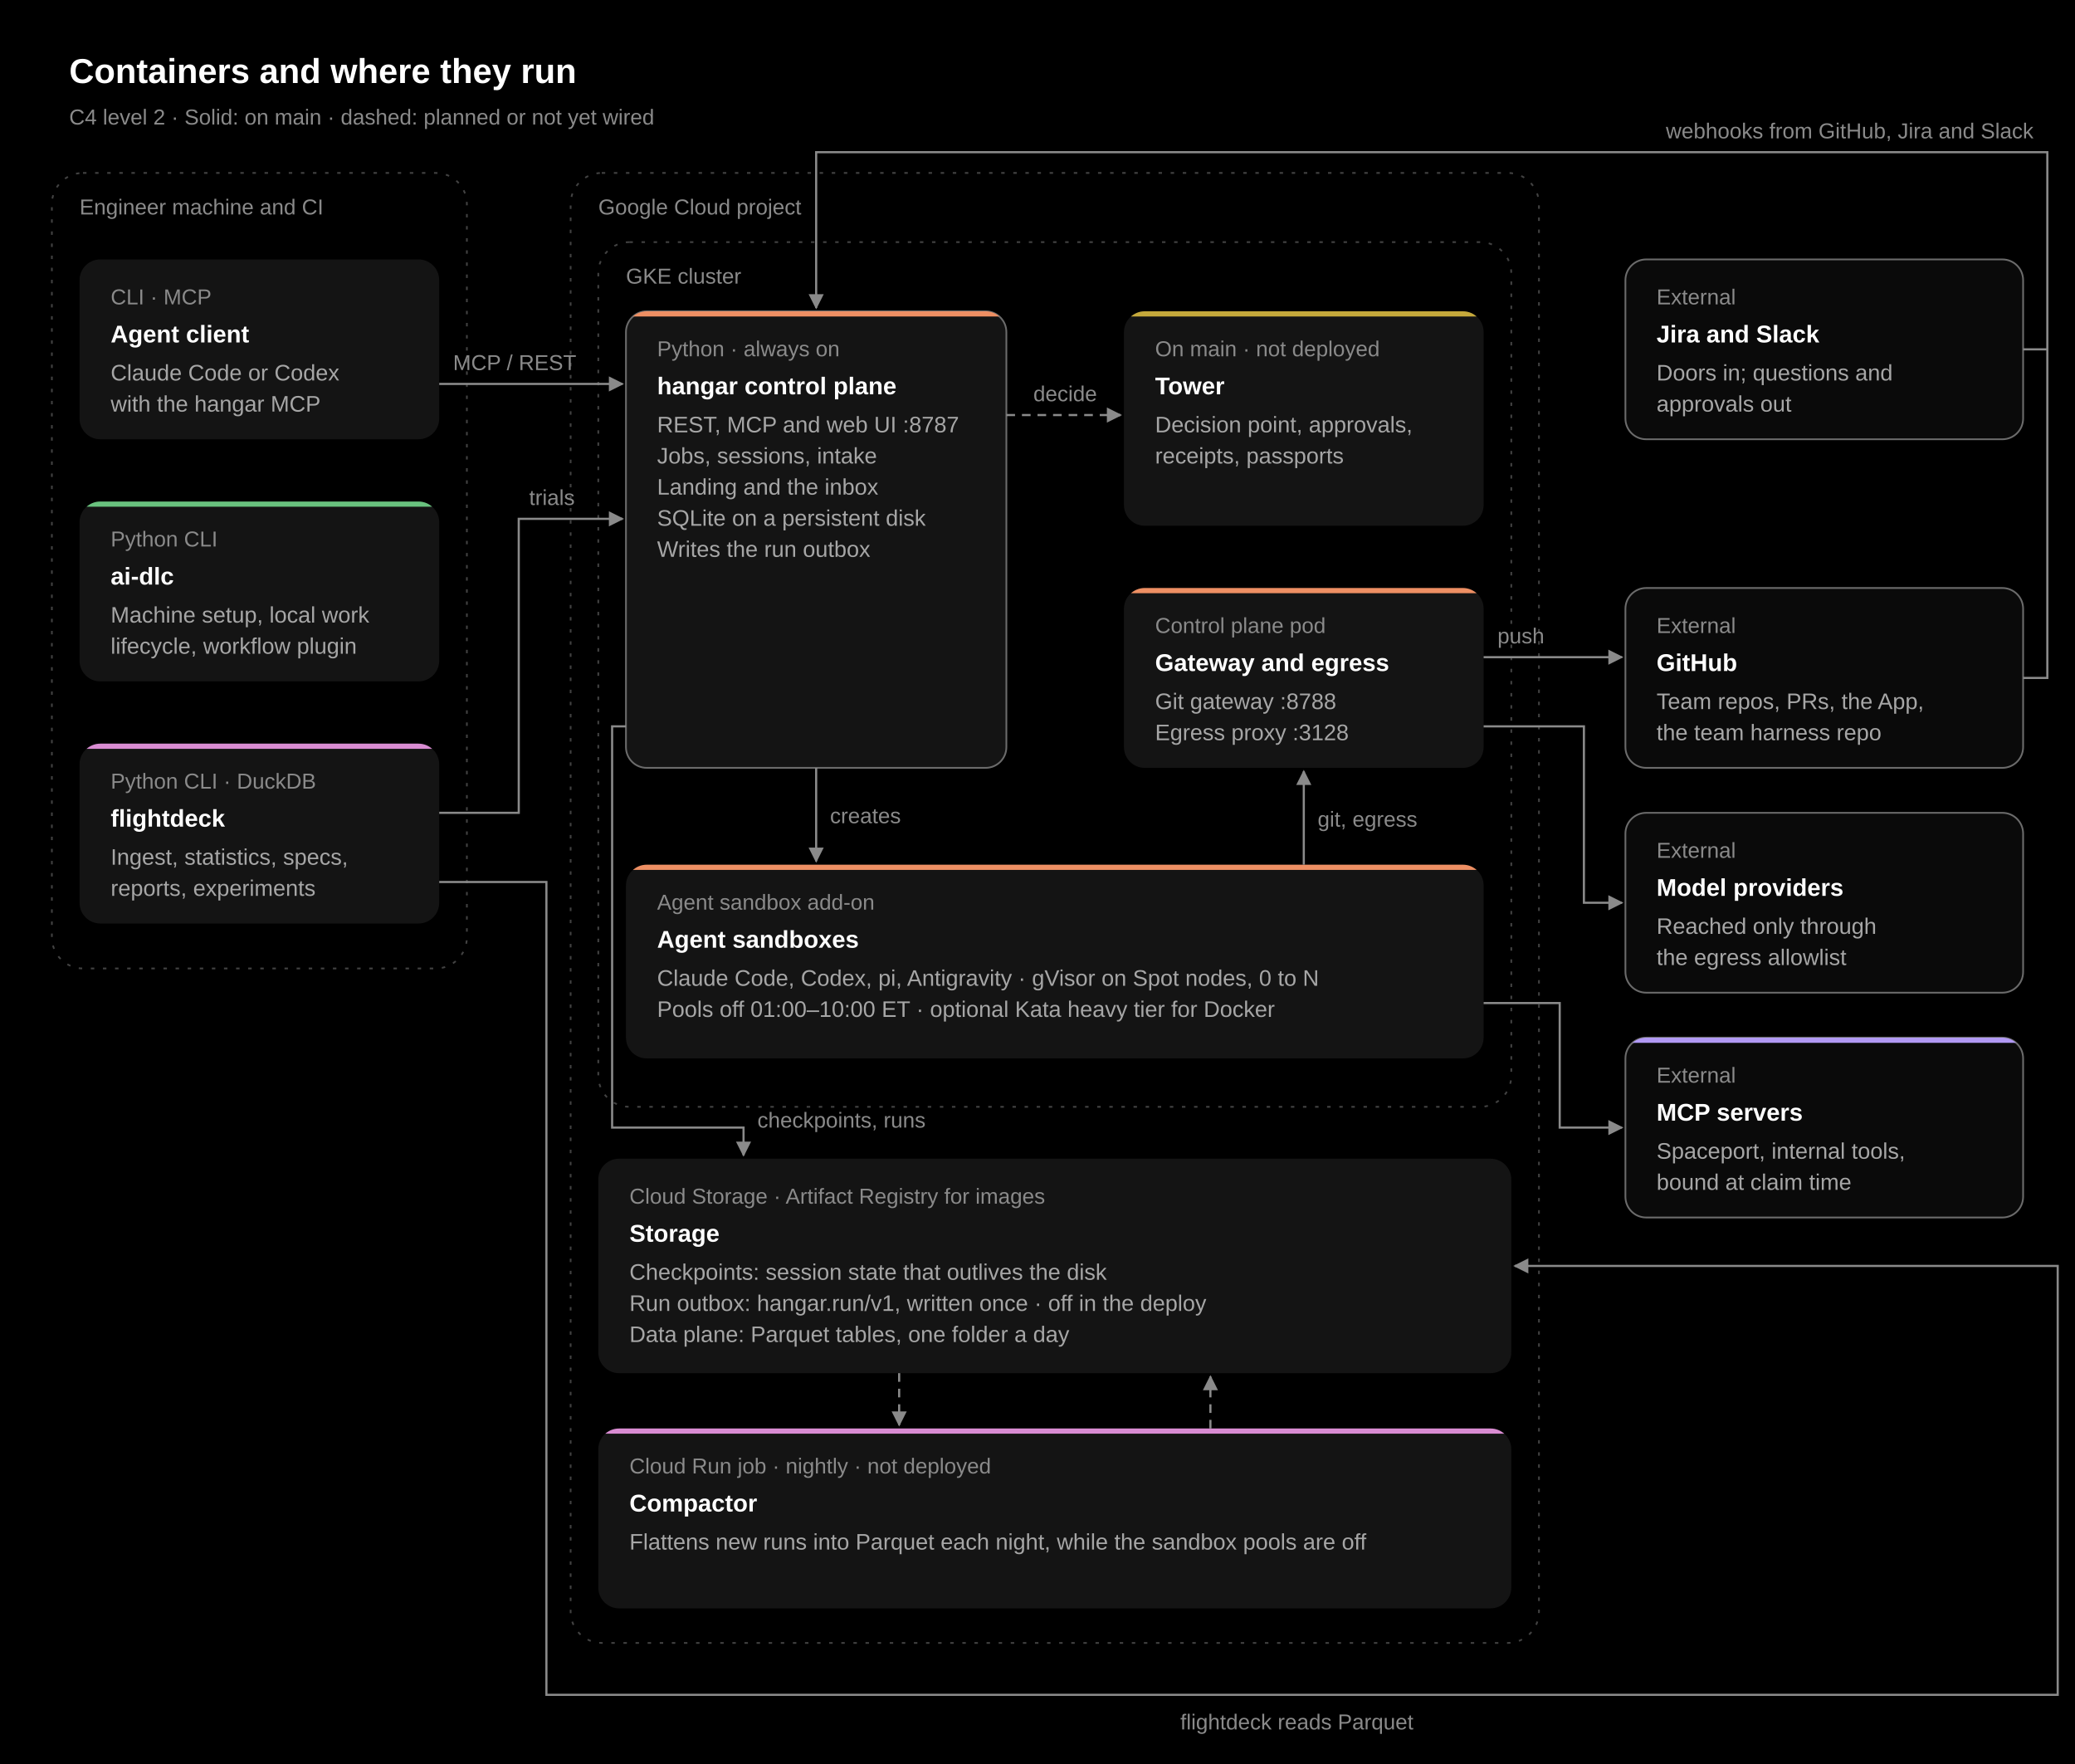
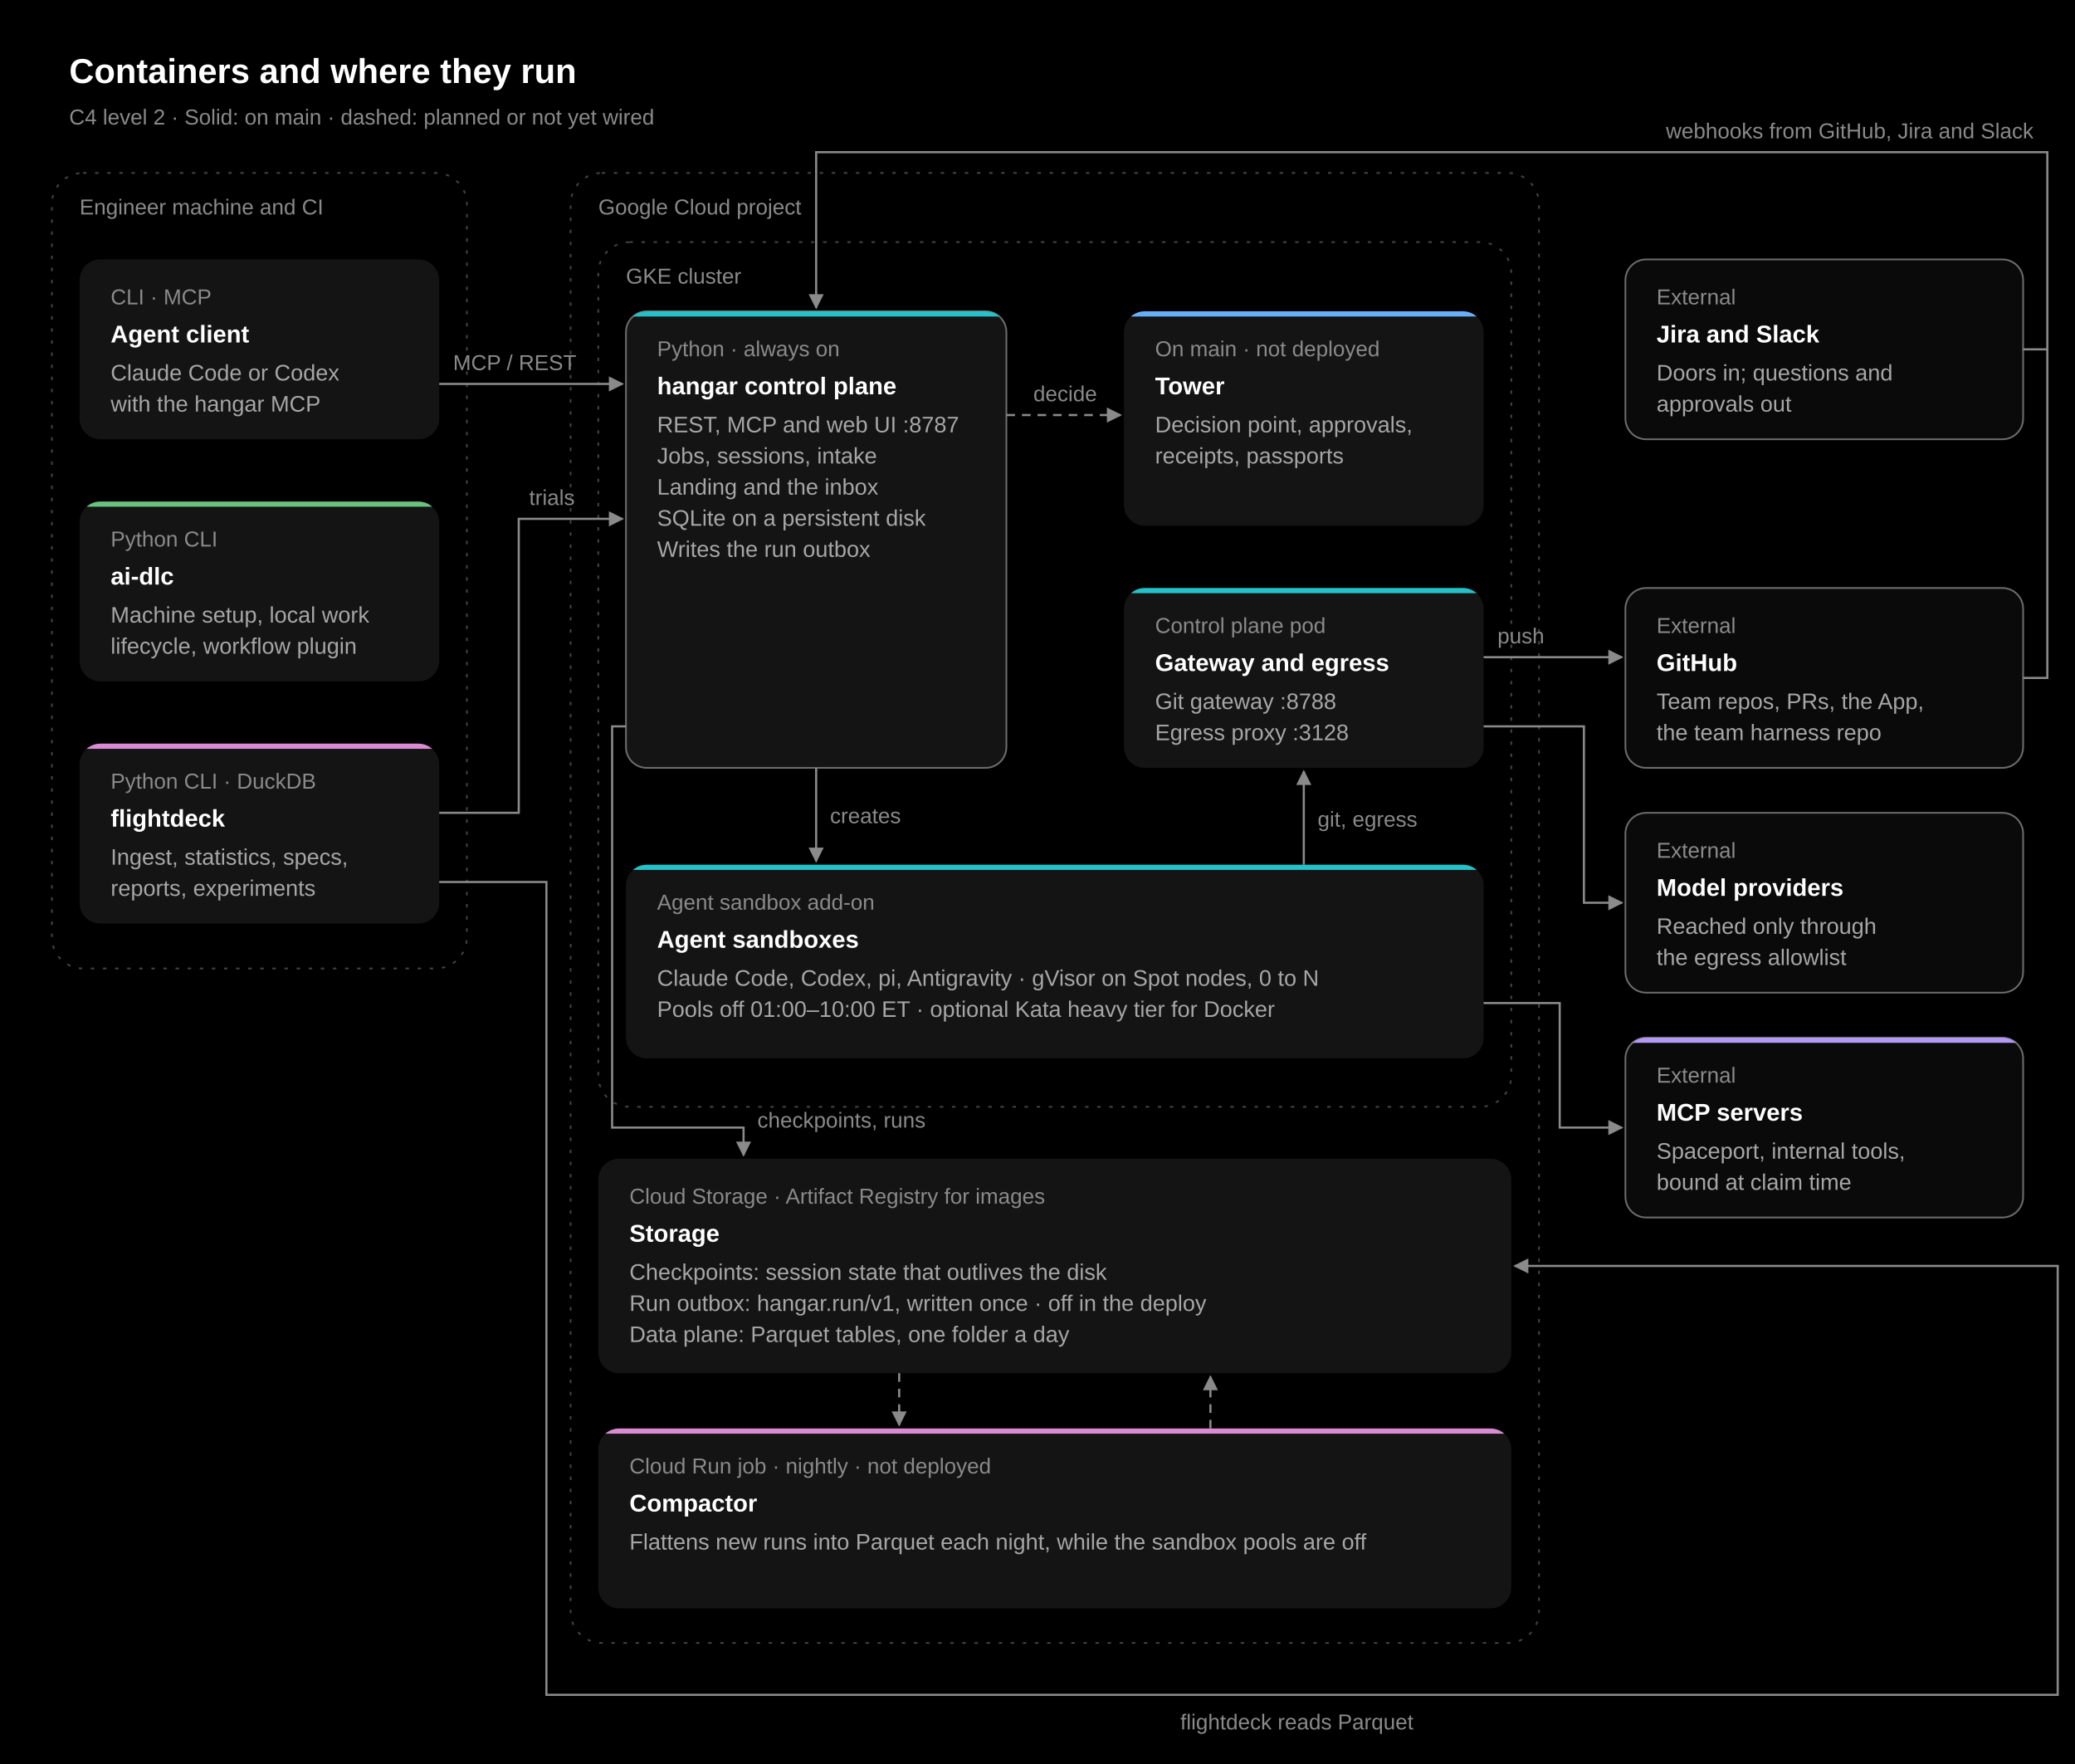
<svg xmlns="http://www.w3.org/2000/svg" class="af-d" viewBox="0 0 1200 1020" role="img" aria-label="Containers and where they run">
  <style>
  .af-d .bg { fill: var(--af-canvas, #000000); }
  .af-d .box { fill: var(--af-raised, #141414); }
  .af-d .box-hub { fill: var(--af-raised, #141414); stroke: var(--af-line-strong, #6B6B6B); stroke-width: 1; }
  .af-d .box-plan { fill: none; stroke: var(--af-line-strong, #6B6B6B); stroke-width: 1; stroke-dasharray: 4 4; }
  .af-d .box-ext { fill: var(--af-surface, #0A0A0A); stroke: var(--af-line-strong, #6B6B6B); stroke-width: 1; }
  .af-d .person { fill: var(--af-surface, #0A0A0A); stroke: var(--af-fg-subtle, #8A8A8A); stroke-width: 1; }
  .af-d .bound { fill: none; stroke: var(--af-rule, #424242); stroke-width: 1; stroke-dasharray: 2 5; }
  .af-d .bound-fill { fill: var(--af-surface, #0A0A0A); }
  .af-d .name { font: 700 16px "Archivo", "Helvetica Neue", Arial, sans-serif; font-stretch: 125%; fill: var(--af-fg, #FFFFFF); }
  .af-d .name-s { font: 700 14px "Archivo", "Helvetica Neue", Arial, sans-serif; font-stretch: 125%; fill: var(--af-fg, #FFFFFF); }
  .af-d .title { font: 700 20px "Archivo", "Helvetica Neue", Arial, sans-serif; font-stretch: 125%; fill: var(--af-fg, #FFFFFF); }
  .af-d .body { font: 400 13px "Red Hat Text", "Helvetica Neue", Arial, sans-serif; fill: var(--af-fg-muted, #A6A6A6); }
  .af-d .lbl { font: 500 12.5px "Red Hat Text", "Helvetica Neue", Arial, sans-serif; fill: var(--af-fg-subtle, #8A8A8A); }
  .af-d .lbl-hi { font: 500 12.5px "Red Hat Text", "Helvetica Neue", Arial, sans-serif; fill: var(--af-brand-text, #FFC400); }
  .af-d .edge { fill: none; stroke: var(--af-fg-subtle, #8A8A8A); stroke-width: 1.25; }
  .af-d .edge-plan { fill: none; stroke: var(--af-fg-subtle, #8A8A8A); stroke-width: 1.25; stroke-dasharray: 5 4; }
  .af-d .elabel { font: 400 12.5px "Red Hat Text", "Helvetica Neue", Arial, sans-serif; fill: var(--af-fg-subtle, #8A8A8A); }
  .af-d .arrowhead { fill: var(--af-fg-subtle, #8A8A8A); }
  .af-d .dot { fill: var(--af-dot-field, #262626); }
</style>
  <defs>
    <marker id="containers-and-where-the-arrow" viewBox="0 0 10 10" refX="9" refY="5" markerWidth="7" markerHeight="7" orient="auto-start-reverse">
      <path class="arrowhead" d="M0 0L10 5L0 10z" />
    </marker>
  </defs>
  <rect class="bg" width="1200" height="1020" />
  <text class="title" x="40" y="48" text-anchor="start">Containers and where they run</text>
  <text class="lbl" x="40" y="72" text-anchor="start">C4 level 2  ·  Solid: on main  ·  dashed: planned or not yet wired</text>
  <rect class="bound" x="30" y="100" width="240" height="460" rx="18" />
  <text class="lbl" x="46" y="124" text-anchor="start">Engineer machine and CI</text>
  <rect class="box" x="46" y="150" width="208" height="104" rx="12" />
  <text class="lbl" x="64" y="176">CLI · MCP</text>
  <text class="name-s" x="64" y="198">Agent client</text>
  <text class="body" x="64" y="220">Claude Code or Codex</text>
  <text class="body" x="64" y="238">with the hangar MCP</text>
  <rect class="box" x="46" y="290" width="208" height="104" rx="12" />
  <clipPath id="pe46-290-208-104">
    <rect x="46" y="290" width="208" height="104" rx="12" />
  </clipPath>
  <rect x="46" y="290" width="208" height="3" fill="var(--af-product-aidlc, #69C27E)" clip-path="url(#pe46-290-208-104)" />
  <text class="lbl" x="64" y="316">Python CLI</text>
  <text class="name-s" x="64" y="338">ai-dlc</text>
  <text class="body" x="64" y="360">Machine setup, local work</text>
  <text class="body" x="64" y="378">lifecycle, workflow plugin</text>
  <rect class="box" x="46" y="430" width="208" height="104" rx="12" />
  <clipPath id="pe46-430-208-104">
    <rect x="46" y="430" width="208" height="104" rx="12" />
  </clipPath>
  <rect x="46" y="430" width="208" height="3" fill="var(--af-product-flightdeck, #D98CD2)" clip-path="url(#pe46-430-208-104)" />
  <text class="lbl" x="64" y="456">Python CLI · DuckDB</text>
  <text class="name-s" x="64" y="478">flightdeck</text>
  <text class="body" x="64" y="500">Ingest, statistics, specs,</text>
  <text class="body" x="64" y="518">reports, experiments</text>
  <rect class="bound" x="330" y="100" width="560" height="850" rx="18" />
  <text class="lbl" x="346" y="124" text-anchor="start">Google Cloud project</text>
  <rect class="bound" x="346" y="140" width="528" height="500" rx="18" />
  <text class="lbl" x="362" y="164" text-anchor="start">GKE cluster</text>
  <rect class="box-hub" x="362" y="180" width="220" height="264" rx="12" />
  <clipPath id="pe362-180-220-264">
    <rect x="362" y="180" width="220" height="264" rx="12" />
  </clipPath>
-   <rect x="362" y="180" width="220" height="3" fill="var(--af-product-hangar, #EE8F63)" clip-path="url(#pe362-180-220-264)" />
+   <rect x="362" y="180" width="220" height="3" fill="var(--af-product-hangar, #24C1C9)" clip-path="url(#pe362-180-220-264)" />
  <text class="lbl" x="380" y="206">Python · always on</text>
  <text class="name-s" x="380" y="228">hangar control plane</text>
  <text class="body" x="380" y="250">REST, MCP and web UI :8787</text>
  <text class="body" x="380" y="268">Jobs, sessions, intake</text>
  <text class="body" x="380" y="286">Landing and the inbox</text>
  <text class="body" x="380" y="304">SQLite on a persistent disk</text>
  <text class="body" x="380" y="322">Writes the run outbox</text>
  <rect class="box" x="650" y="180" width="208" height="124" rx="12" />
  <clipPath id="pe650-180-208-124">
    <rect x="650" y="180" width="208" height="124" rx="12" />
  </clipPath>
-   <rect x="650" y="180" width="208" height="3" fill="var(--af-product-tower, #C5A93B)" clip-path="url(#pe650-180-208-124)" />
+   <rect x="650" y="180" width="208" height="3" fill="var(--af-product-tower, #67B0F9)" clip-path="url(#pe650-180-208-124)" />
  <text class="lbl" x="668" y="206">On main · not deployed</text>
  <text class="name-s" x="668" y="228">Tower</text>
  <text class="body" x="668" y="250">Decision point, approvals,</text>
  <text class="body" x="668" y="268">receipts, passports</text>
  <rect class="box" x="650" y="340" width="208" height="104" rx="12" />
  <clipPath id="pe650-340-208-104">
    <rect x="650" y="340" width="208" height="104" rx="12" />
  </clipPath>
-   <rect x="650" y="340" width="208" height="3" fill="var(--af-product-hangar, #EE8F63)" clip-path="url(#pe650-340-208-104)" />
+   <rect x="650" y="340" width="208" height="3" fill="var(--af-product-hangar, #24C1C9)" clip-path="url(#pe650-340-208-104)" />
  <text class="lbl" x="668" y="366">Control plane pod</text>
  <text class="name-s" x="668" y="388">Gateway and egress</text>
  <text class="body" x="668" y="410">Git gateway :8788</text>
  <text class="body" x="668" y="428">Egress proxy :3128</text>
  <rect class="box" x="362" y="500" width="496" height="112" rx="12" />
  <clipPath id="pe362-500-496-112">
    <rect x="362" y="500" width="496" height="112" rx="12" />
  </clipPath>
-   <rect x="362" y="500" width="496" height="3" fill="var(--af-product-hangar, #EE8F63)" clip-path="url(#pe362-500-496-112)" />
+   <rect x="362" y="500" width="496" height="3" fill="var(--af-product-hangar, #24C1C9)" clip-path="url(#pe362-500-496-112)" />
  <text class="lbl" x="380" y="526">Agent sandbox add-on</text>
  <text class="name-s" x="380" y="548">Agent sandboxes</text>
  <text class="body" x="380" y="570">Claude Code, Codex, pi, Antigravity · gVisor on Spot nodes, 0 to N</text>
  <text class="body" x="380" y="588">Pools off 01:00–10:00 ET · optional Kata heavy tier for Docker</text>
  <rect class="box" x="346" y="670" width="528" height="124" rx="12" />
  <text class="lbl" x="364" y="696">Cloud Storage · Artifact Registry for images</text>
  <text class="name-s" x="364" y="718">Storage</text>
  <text class="body" x="364" y="740">Checkpoints: session state that outlives the disk</text>
  <text class="body" x="364" y="758">Run outbox: hangar.run/v1, written once · off in the deploy</text>
  <text class="body" x="364" y="776">Data plane: Parquet tables, one folder a day</text>
  <rect class="box" x="346" y="826" width="528" height="104" rx="12" />
  <clipPath id="pe346-826-528-104">
    <rect x="346" y="826" width="528" height="104" rx="12" />
  </clipPath>
  <rect x="346" y="826" width="528" height="3" fill="var(--af-product-flightdeck, #D98CD2)" clip-path="url(#pe346-826-528-104)" />
  <text class="lbl" x="364" y="852">Cloud Run job · nightly · not deployed</text>
  <text class="name-s" x="364" y="874">Compactor</text>
  <text class="body" x="364" y="896">Flattens new runs into Parquet each night, while the sandbox pools are off</text>
  <rect class="box-ext" x="940" y="150" width="230" height="104" rx="12" />
  <text class="lbl" x="958" y="176">External</text>
  <text class="name-s" x="958" y="198">Jira and Slack</text>
  <text class="body" x="958" y="220">Doors in; questions and</text>
  <text class="body" x="958" y="238">approvals out</text>
  <rect class="box-ext" x="940" y="340" width="230" height="104" rx="12" />
  <text class="lbl" x="958" y="366">External</text>
  <text class="name-s" x="958" y="388">GitHub</text>
  <text class="body" x="958" y="410">Team repos, PRs, the App,</text>
  <text class="body" x="958" y="428">the team harness repo</text>
  <rect class="box-ext" x="940" y="470" width="230" height="104" rx="12" />
  <text class="lbl" x="958" y="496">External</text>
  <text class="name-s" x="958" y="518">Model providers</text>
  <text class="body" x="958" y="540">Reached only through</text>
  <text class="body" x="958" y="558">the egress allowlist</text>
  <rect class="box-ext" x="940" y="600" width="230" height="104" rx="12" />
  <clipPath id="pe940-600-230-104">
    <rect x="940" y="600" width="230" height="104" rx="12" />
  </clipPath>
  <rect x="940" y="600" width="230" height="3" fill="var(--af-product-spaceport, #B199F4)" clip-path="url(#pe940-600-230-104)" />
  <text class="lbl" x="958" y="626">External</text>
  <text class="name-s" x="958" y="648">MCP servers</text>
  <text class="body" x="958" y="670">Spaceport, internal tools,</text>
  <text class="body" x="958" y="688">bound at claim time</text>
  <path class="edge" d="M254 222H360" marker-end="url(#containers-and-where-the-arrow)" />
  <text class="elabel" x="262" y="214" text-anchor="start">MCP / REST</text>
  <path class="edge" d="M254 470H300V300H360" marker-end="url(#containers-and-where-the-arrow)" />
  <text class="elabel" x="306" y="292" text-anchor="start">trials</text>
  <path class="edge" d="M254 510H316V980H1190V732H876" marker-end="url(#containers-and-where-the-arrow)" />
  <text class="elabel" x="750" y="1000" text-anchor="middle">flightdeck reads Parquet</text>
  <path class="edge-plan" d="M582 240H648" marker-end="url(#containers-and-where-the-arrow)" />
  <text class="elabel" x="616" y="232" text-anchor="middle">decide</text>
  <path class="edge" d="M472 444V498" marker-end="url(#containers-and-where-the-arrow)" />
  <text class="elabel" x="480" y="476" text-anchor="start">creates</text>
  <path class="edge" d="M754 500V446" marker-end="url(#containers-and-where-the-arrow)" />
  <text class="elabel" x="762" y="478" text-anchor="start">git, egress</text>
  <path class="edge" d="M362 420H354V652H430V668" marker-end="url(#containers-and-where-the-arrow)" />
  <text class="elabel" x="438" y="652" text-anchor="start">checkpoints, runs</text>
  <path class="edge-plan" d="M520 794V824" marker-end="url(#containers-and-where-the-arrow)" />
  <path class="edge-plan" d="M700 826V796" marker-end="url(#containers-and-where-the-arrow)" />
  <path class="edge" d="M858 380H938" marker-end="url(#containers-and-where-the-arrow)" />
  <text class="elabel" x="866" y="372" text-anchor="start">push</text>
  <path class="edge" d="M858 420H916V522H938" marker-end="url(#containers-and-where-the-arrow)" />
  <path class="edge" d="M858 580H902V652H938" marker-end="url(#containers-and-where-the-arrow)" />
  <path class="edge" d="M1170 392H1184V88H472V178" marker-end="url(#containers-and-where-the-arrow)" />
  <path class="edge" d="M1170 202H1184" />
  <text class="elabel" x="1176" y="80" text-anchor="end">webhooks from GitHub, Jira and Slack</text>
</svg>
